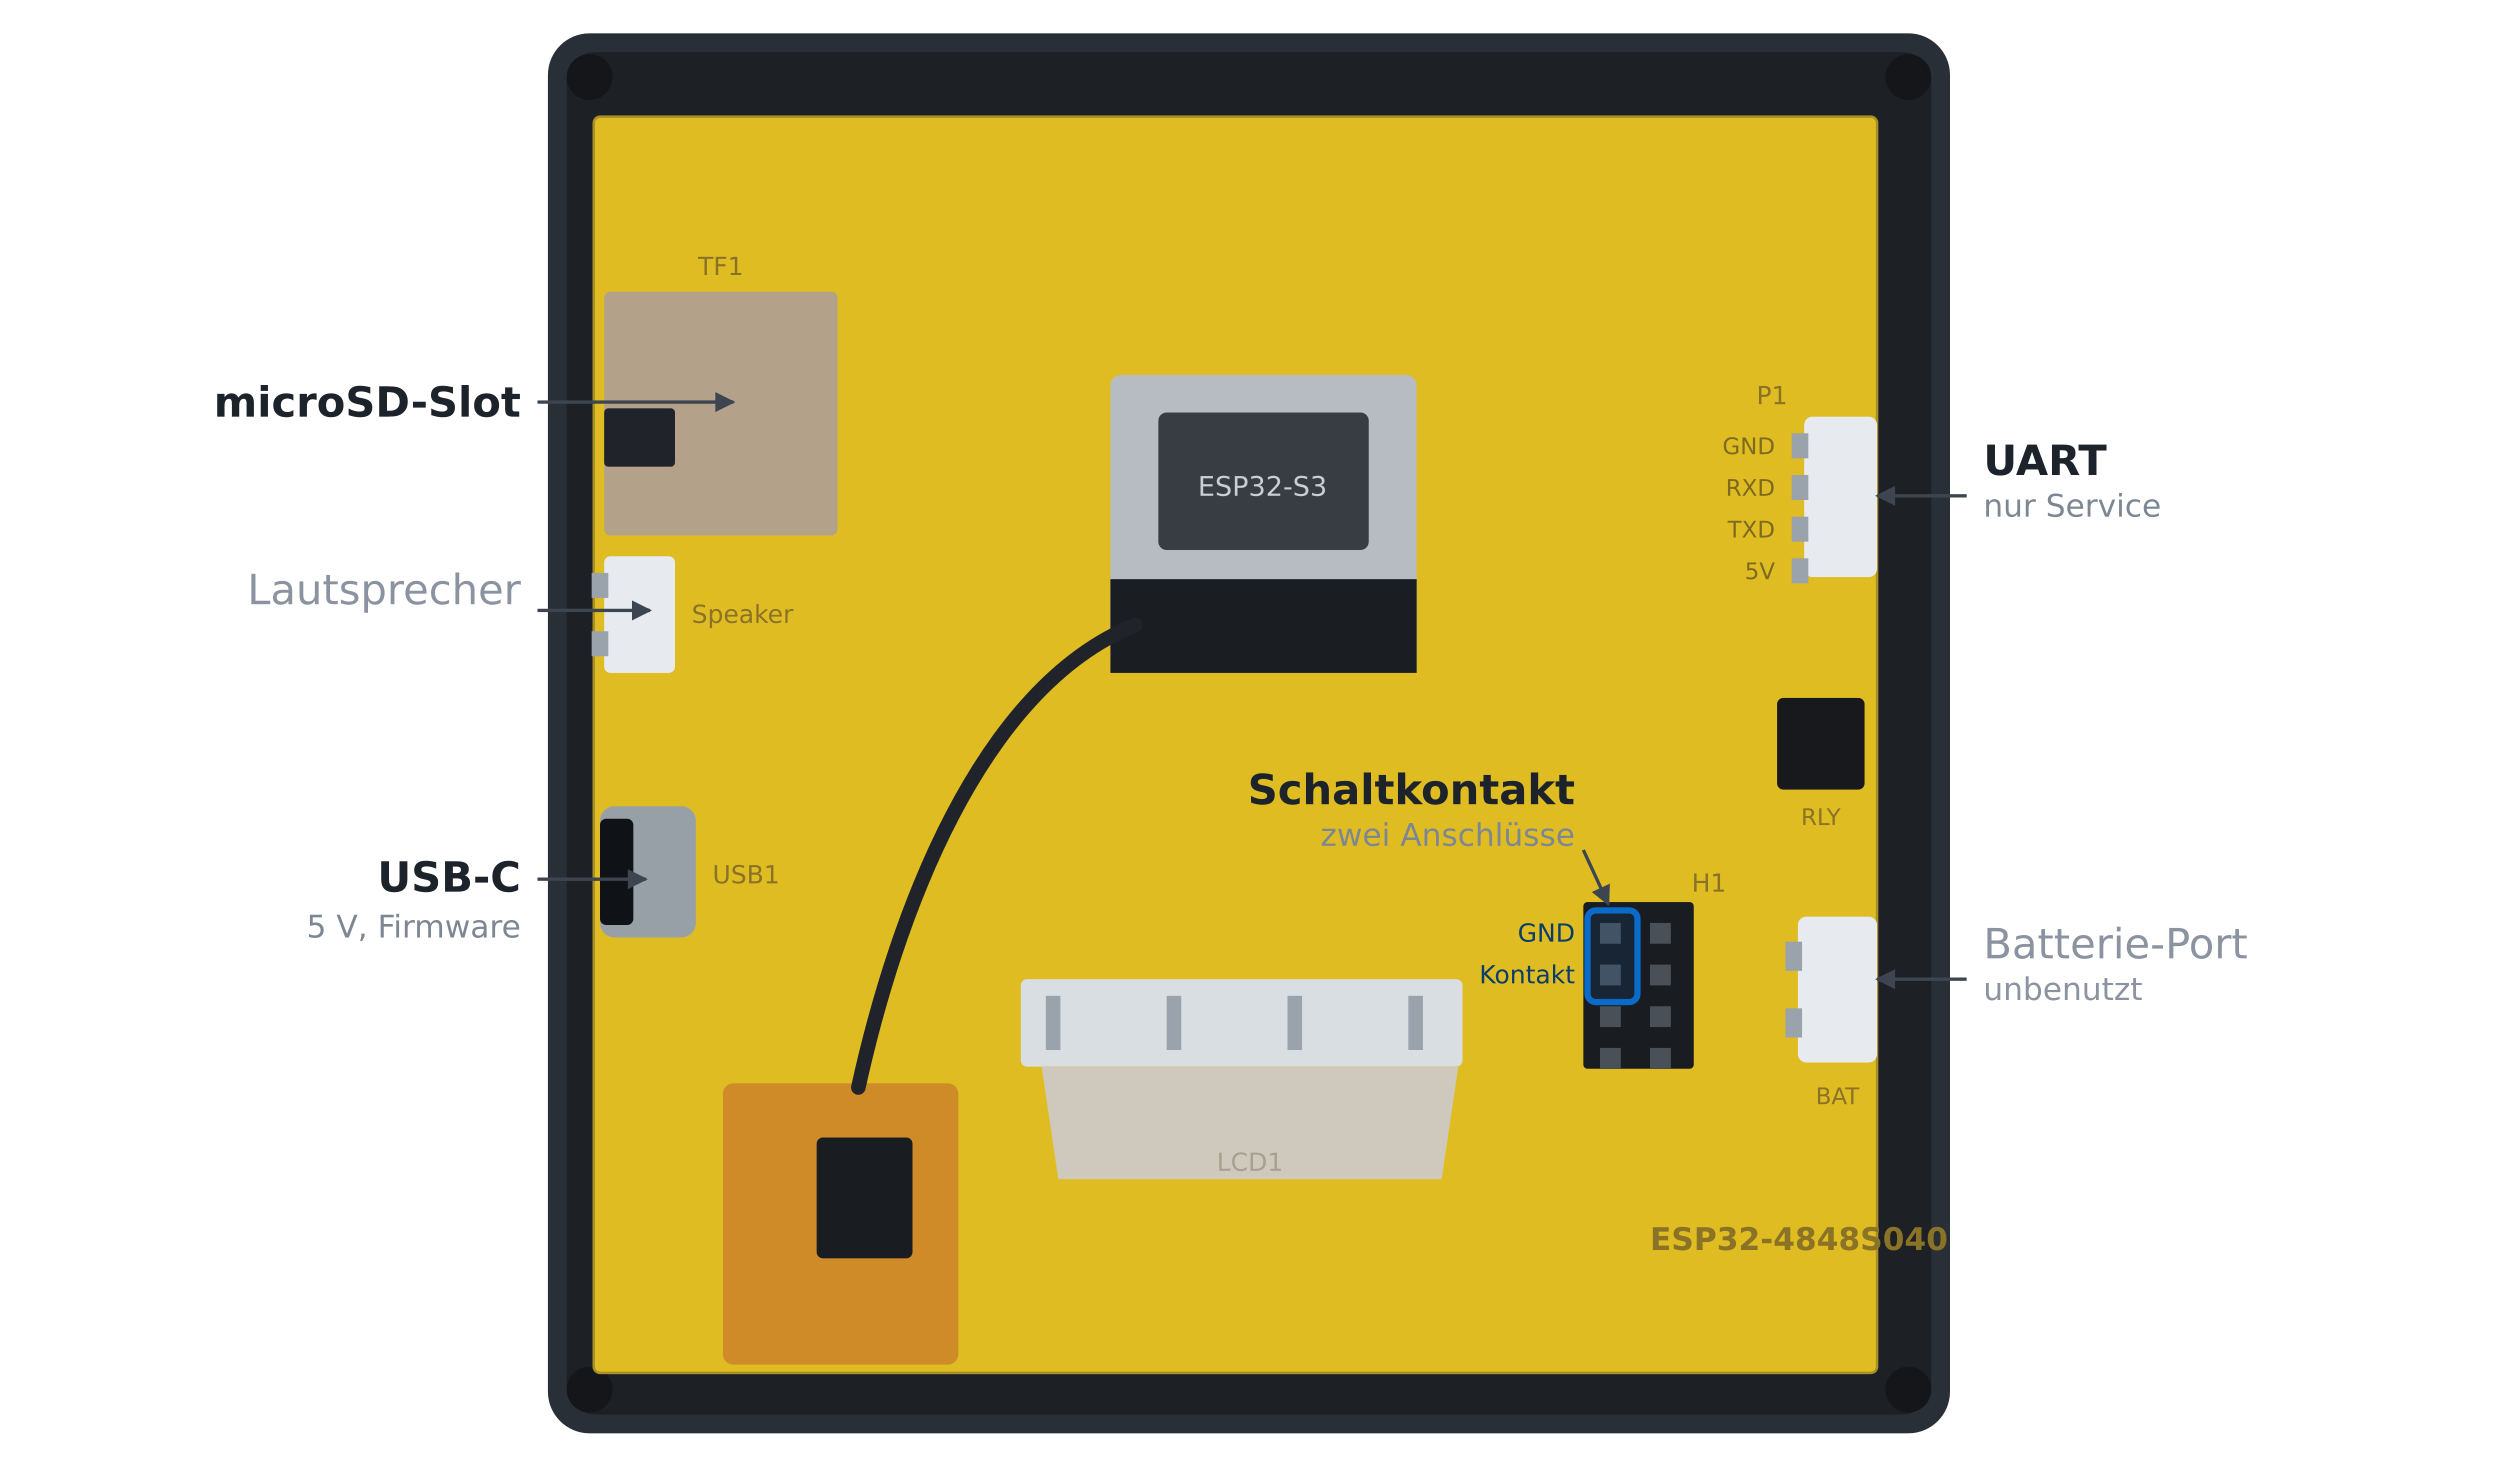
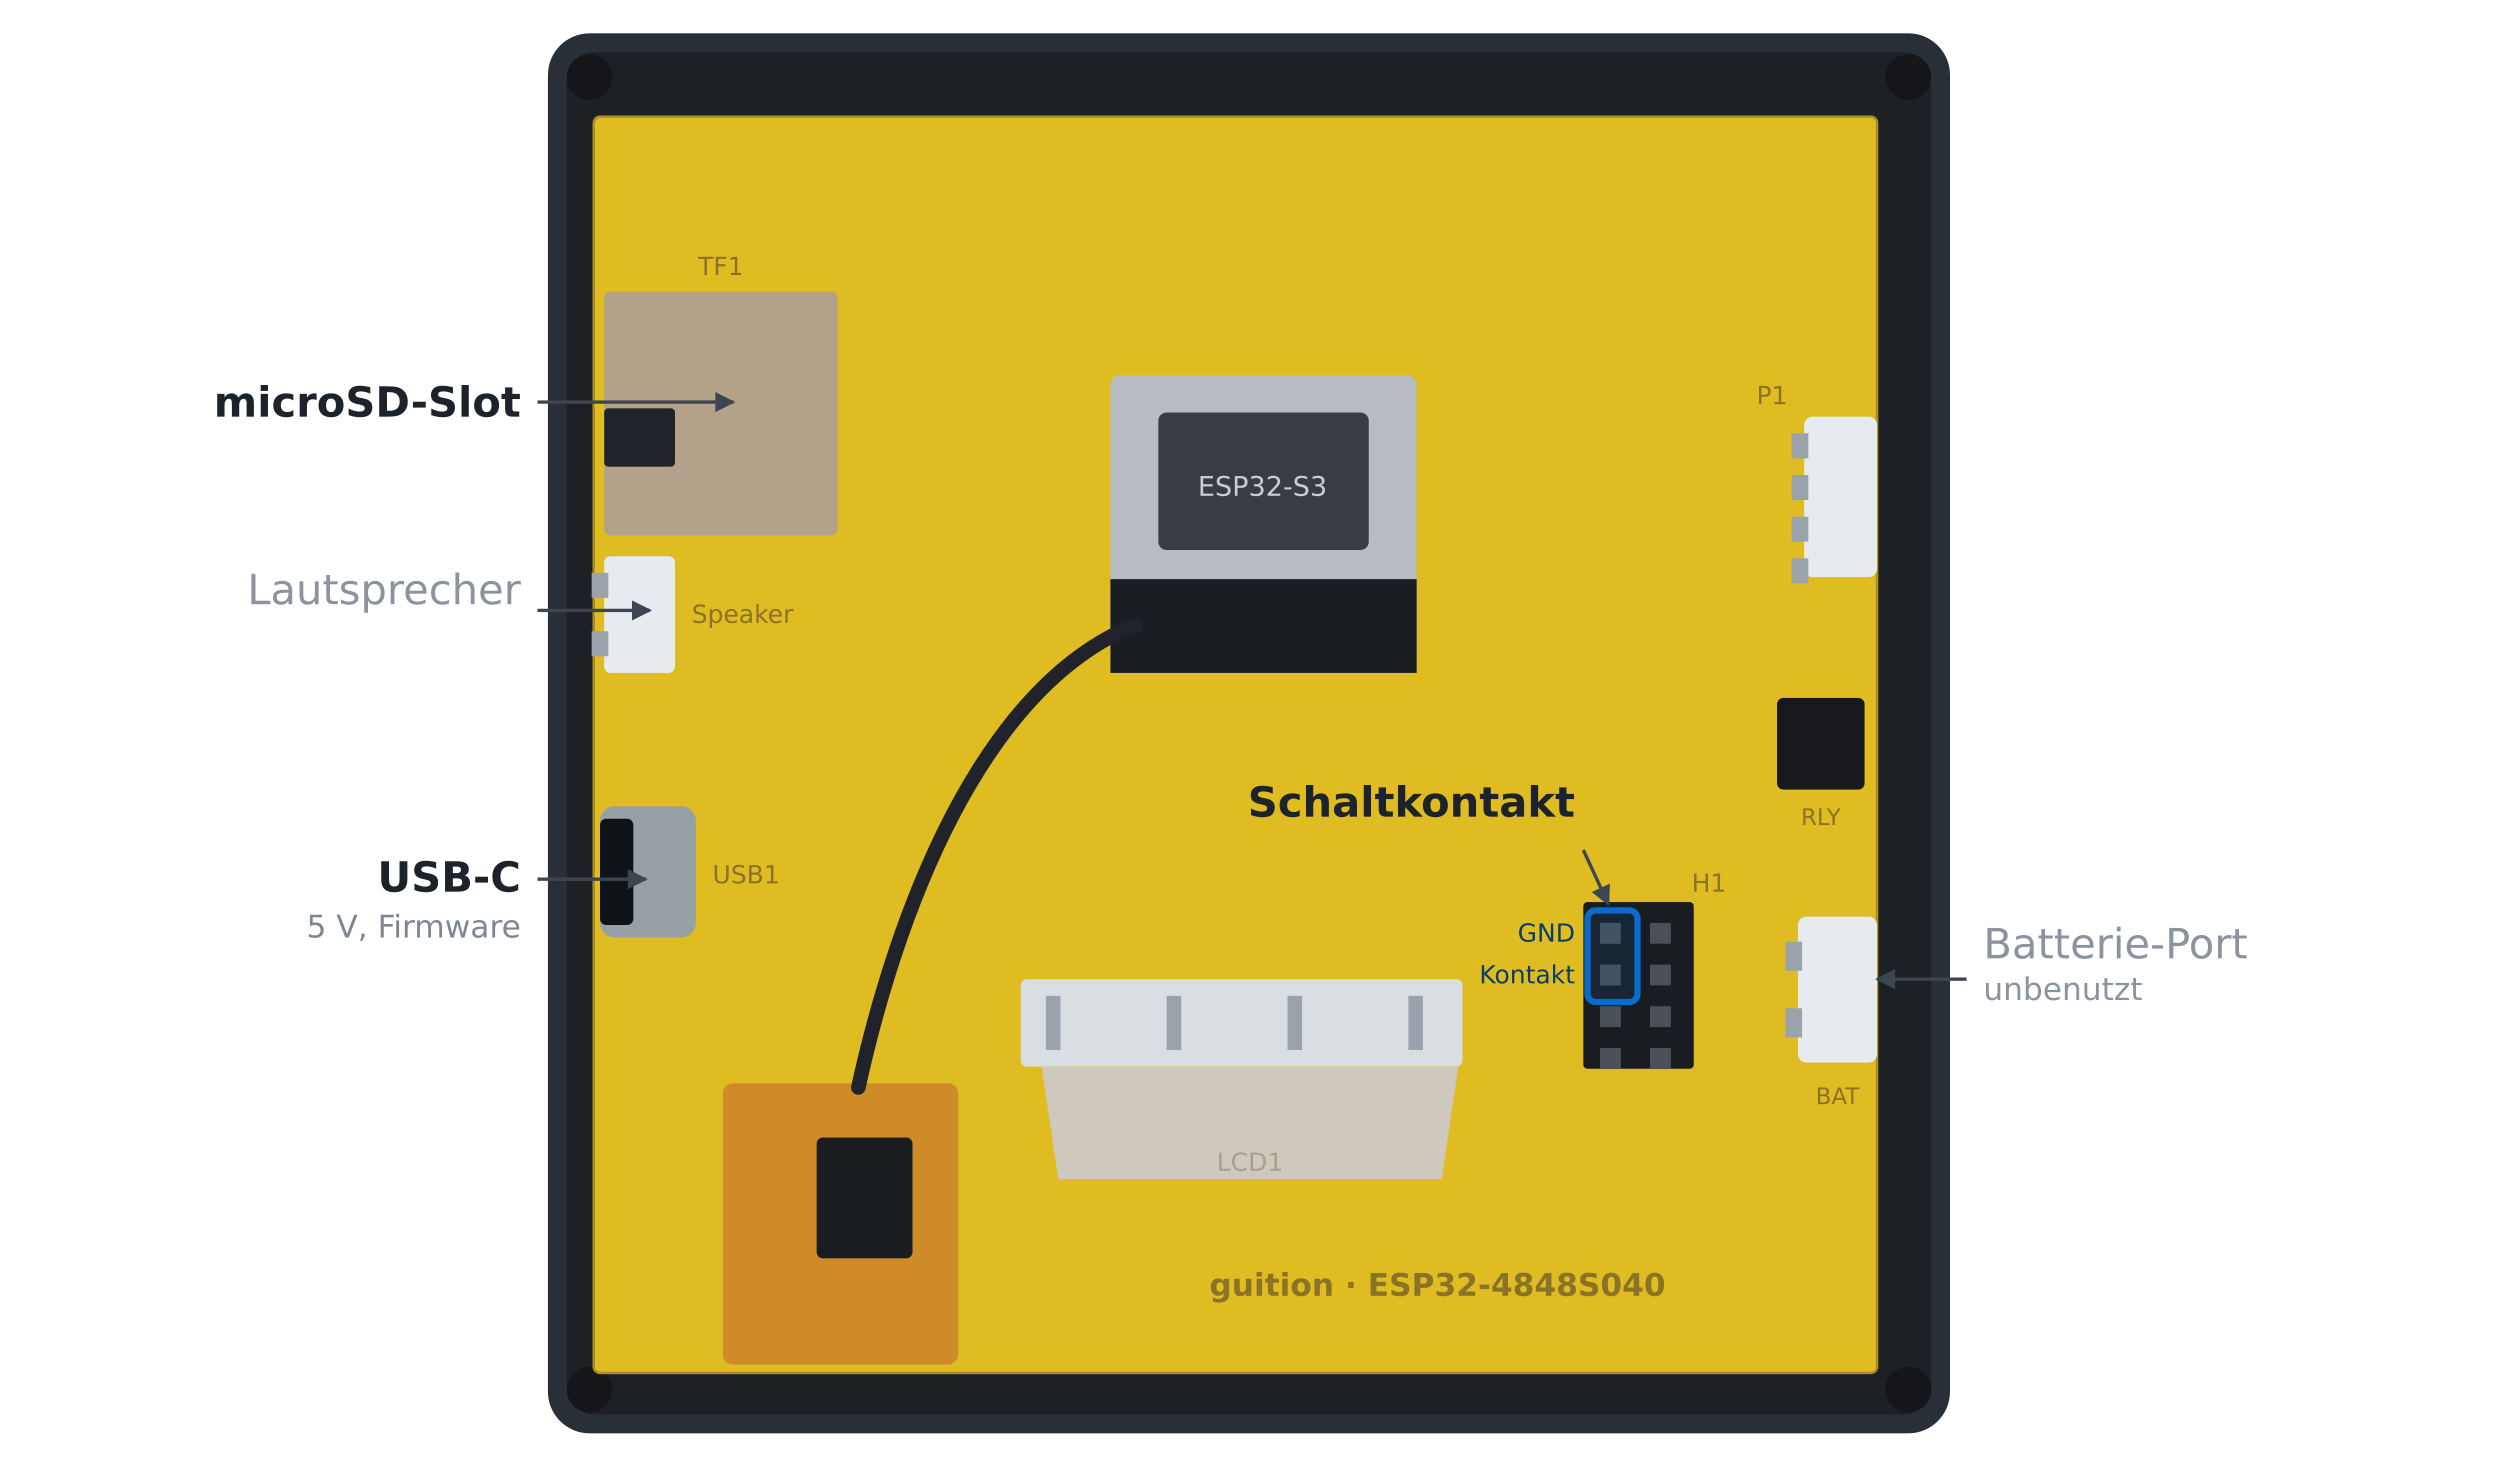
<svg xmlns="http://www.w3.org/2000/svg" width="1200" height="700" viewBox="0 0 1200 700" font-family="DejaVu Sans, sans-serif">
  <defs>
    <marker id="spitz" viewBox="0 0 10 10" refX="9" refY="5" markerWidth="6" markerHeight="6" orient="auto-start-reverse">
      <path d="M0,0 L10,5 L0,10 z" fill="#3d4650" />
    </marker>
  </defs>
  <rect x="263" y="16" width="673" height="672" rx="20" fill="#282f37" />
  <rect x="272" y="25" width="655" height="654" rx="14" fill="#1d2024" />
  <circle cx="283" cy="37" r="11" fill="#141619" />
  <circle cx="916" cy="37" r="11" fill="#141619" />
  <circle cx="283" cy="667" r="11" fill="#141619" />
  <circle cx="916" cy="667" r="11" fill="#141619" />
  <rect x="285" y="56" width="616" height="603" rx="3" fill="#dfbc22" />
  <rect x="285" y="56" width="616" height="603" rx="3" fill="none" stroke="#a98f28" stroke-width="1.2" />
  <rect x="533" y="180" width="147" height="143" rx="5" fill="#b6bcc2" />
  <rect x="556" y="198" width="101" height="66" rx="4" fill="#383d44" />
  <text x="606" y="238" fill="#c9ced3" font-size="13" text-anchor="middle">ESP32-S3</text>
  <rect x="533" y="278" width="147" height="45" fill="#1a1d21" />
  <rect x="347" y="520" width="113" height="135" rx="5" fill="#cf8b28" />
  <rect x="392" y="546" width="46" height="58" rx="3" fill="#191c20" />
  <path d="M545,300 C470,330 430,440 412,522" fill="none" stroke="#20242a" stroke-width="7" stroke-linecap="round" />
  <rect x="490" y="470" width="212" height="42" rx="3" fill="#d9dee3" />
  <g fill="#9aa3ac">
    <rect x="502" y="478" width="7" height="26" />
    <rect x="560" y="478" width="7" height="26" />
    <rect x="618" y="478" width="7" height="26" />
    <rect x="676" y="478" width="7" height="26" />
  </g>
  <path d="M500,512 L700,512 L692,566 L508,566 Z" fill="#cfc9bd" />
  <text x="600" y="562" fill="#a89f90" font-size="12" text-anchor="middle">LCD1</text>
  <rect x="290" y="140" width="112" height="117" rx="3" fill="#b3a189" />
  <rect x="290" y="196" width="34" height="28" rx="2" fill="#20242a" />
  <text x="346" y="132" fill="#8a7226" font-size="12" text-anchor="middle">TF1</text>
  <rect x="290" y="267" width="34" height="56" rx="3" fill="#e7ebef" />
  <g fill="#9aa3ac">
    <rect x="284" y="275" width="8" height="12" />
    <rect x="284" y="303" width="8" height="12" />
  </g>
  <text x="332" y="299" fill="#8a7226" font-size="12">Speaker</text>
  <rect x="288" y="387" width="46" height="63" rx="7" fill="#98a0a7" />
  <rect x="288" y="393" width="16" height="51" rx="3" fill="#0f1216" />
  <text x="342" y="424" fill="#8a7226" font-size="12">USB1</text>
  <rect x="866" y="200" width="35" height="77" rx="4" fill="#e7ebef" />
  <g fill="#9aa3ac">
    <rect x="860" y="208" width="8" height="12" />
    <rect x="860" y="228" width="8" height="12" />
    <rect x="860" y="248" width="8" height="12" />
    <rect x="860" y="268" width="8" height="12" />
  </g>
  <text x="858" y="194" fill="#8a7226" font-size="12" text-anchor="end">P1</text>
-   <text x="852" y="218" fill="#7d6a20" font-size="11" text-anchor="end">GND</text>
-   <text x="852" y="238" fill="#7d6a20" font-size="11" text-anchor="end">RXD</text>
-   <text x="852" y="258" fill="#7d6a20" font-size="11" text-anchor="end">TXD</text>
-   <text x="852" y="278" fill="#7d6a20" font-size="11" text-anchor="end">5V</text>
  <rect x="760" y="433" width="53" height="80" rx="2" fill="#191c20" />
  <g fill="#4a5058">
    <rect x="768" y="443" width="10" height="10" />
    <rect x="792" y="443" width="10" height="10" />
    <rect x="768" y="463" width="10" height="10" />
    <rect x="792" y="463" width="10" height="10" />
    <rect x="768" y="483" width="10" height="10" />
    <rect x="792" y="483" width="10" height="10" />
    <rect x="768" y="503" width="10" height="10" />
    <rect x="792" y="503" width="10" height="10" />
  </g>
  <text x="812" y="428" fill="#8a7226" font-size="12">H1</text>
  <rect x="853" y="335" width="42" height="44" rx="3" fill="#17191c" />
  <text x="874" y="396" fill="#8a7226" font-size="11" text-anchor="middle">RLY</text>
  <rect x="762" y="437" width="24" height="44" rx="4" fill="#0b6bcb" fill-opacity="0.12" stroke="#0b6bcb" stroke-width="3" />
  <path d="M760,408 L772,434" stroke="#3d4650" stroke-width="1.6" fill="none" marker-end="url(#spitz)" />
  <text x="756" y="452" fill="#0b3d6b" font-size="12" text-anchor="end">GND</text>
  <text x="756" y="472" fill="#0b3d6b" font-size="12" text-anchor="end">Kontakt</text>
-   <text x="756" y="386" fill="#1d232b" font-size="20" font-weight="600" text-anchor="end">Schaltkontakt</text>
-   <text x="756" y="406" fill="#7d8794" font-size="15" text-anchor="end">zwei Anschlüsse</text>
+   <text x="756" y="392" fill="#1d232b" font-size="20" font-weight="600" text-anchor="end">Schaltkontakt</text>
  <rect x="863" y="440" width="38" height="70" rx="4" fill="#e7ebef" />
  <g fill="#9aa3ac">
    <rect x="857" y="452" width="8" height="14" />
    <rect x="857" y="484" width="8" height="14" />
  </g>
  <text x="882" y="530" fill="#8a7226" font-size="11" text-anchor="middle">BAT</text>
-   <text x="792" y="600" fill="#8a7226" font-size="15" font-weight="600">ESP32-4848S040</text>
+   <text x="690" y="622" fill="#8a7226" font-size="15" font-weight="600" text-anchor="middle">guition · ESP32-4848S040</text>
  <g stroke="#3d4650" stroke-width="1.6" fill="none">
    <path d="M258,193 L352,193" marker-end="url(#spitz)" />
    <path d="M258,293 L312,293" marker-end="url(#spitz)" />
    <path d="M258,422 L310,422" marker-end="url(#spitz)" />
  </g>
  <text x="250" y="200" fill="#1d232b" font-size="20" font-weight="600" text-anchor="end">microSD-Slot</text>
  <text x="250" y="290" fill="#8a939f" font-size="20" text-anchor="end">Lautsprecher</text>
  <text x="250" y="428" fill="#1d232b" font-size="20" font-weight="600" text-anchor="end">USB-C</text>
  <text x="250" y="450" fill="#7d8794" font-size="15" text-anchor="end">5 V, Firmware</text>
  <g stroke="#3d4650" stroke-width="1.6" fill="none">
-     <path d="M944,238 L901,238" marker-end="url(#spitz)" />
    <path d="M944,470 L901,470" marker-end="url(#spitz)" />
  </g>
-   <text x="952" y="228" fill="#1d232b" font-size="20" font-weight="600">UART</text>
-   <text x="952" y="248" fill="#7d8794" font-size="15">nur Service</text>
  <text x="952" y="460" fill="#8a939f" font-size="20">Batterie-Port</text>
  <text x="952" y="480" fill="#8a939f" font-size="15">unbenutzt</text>
</svg>
